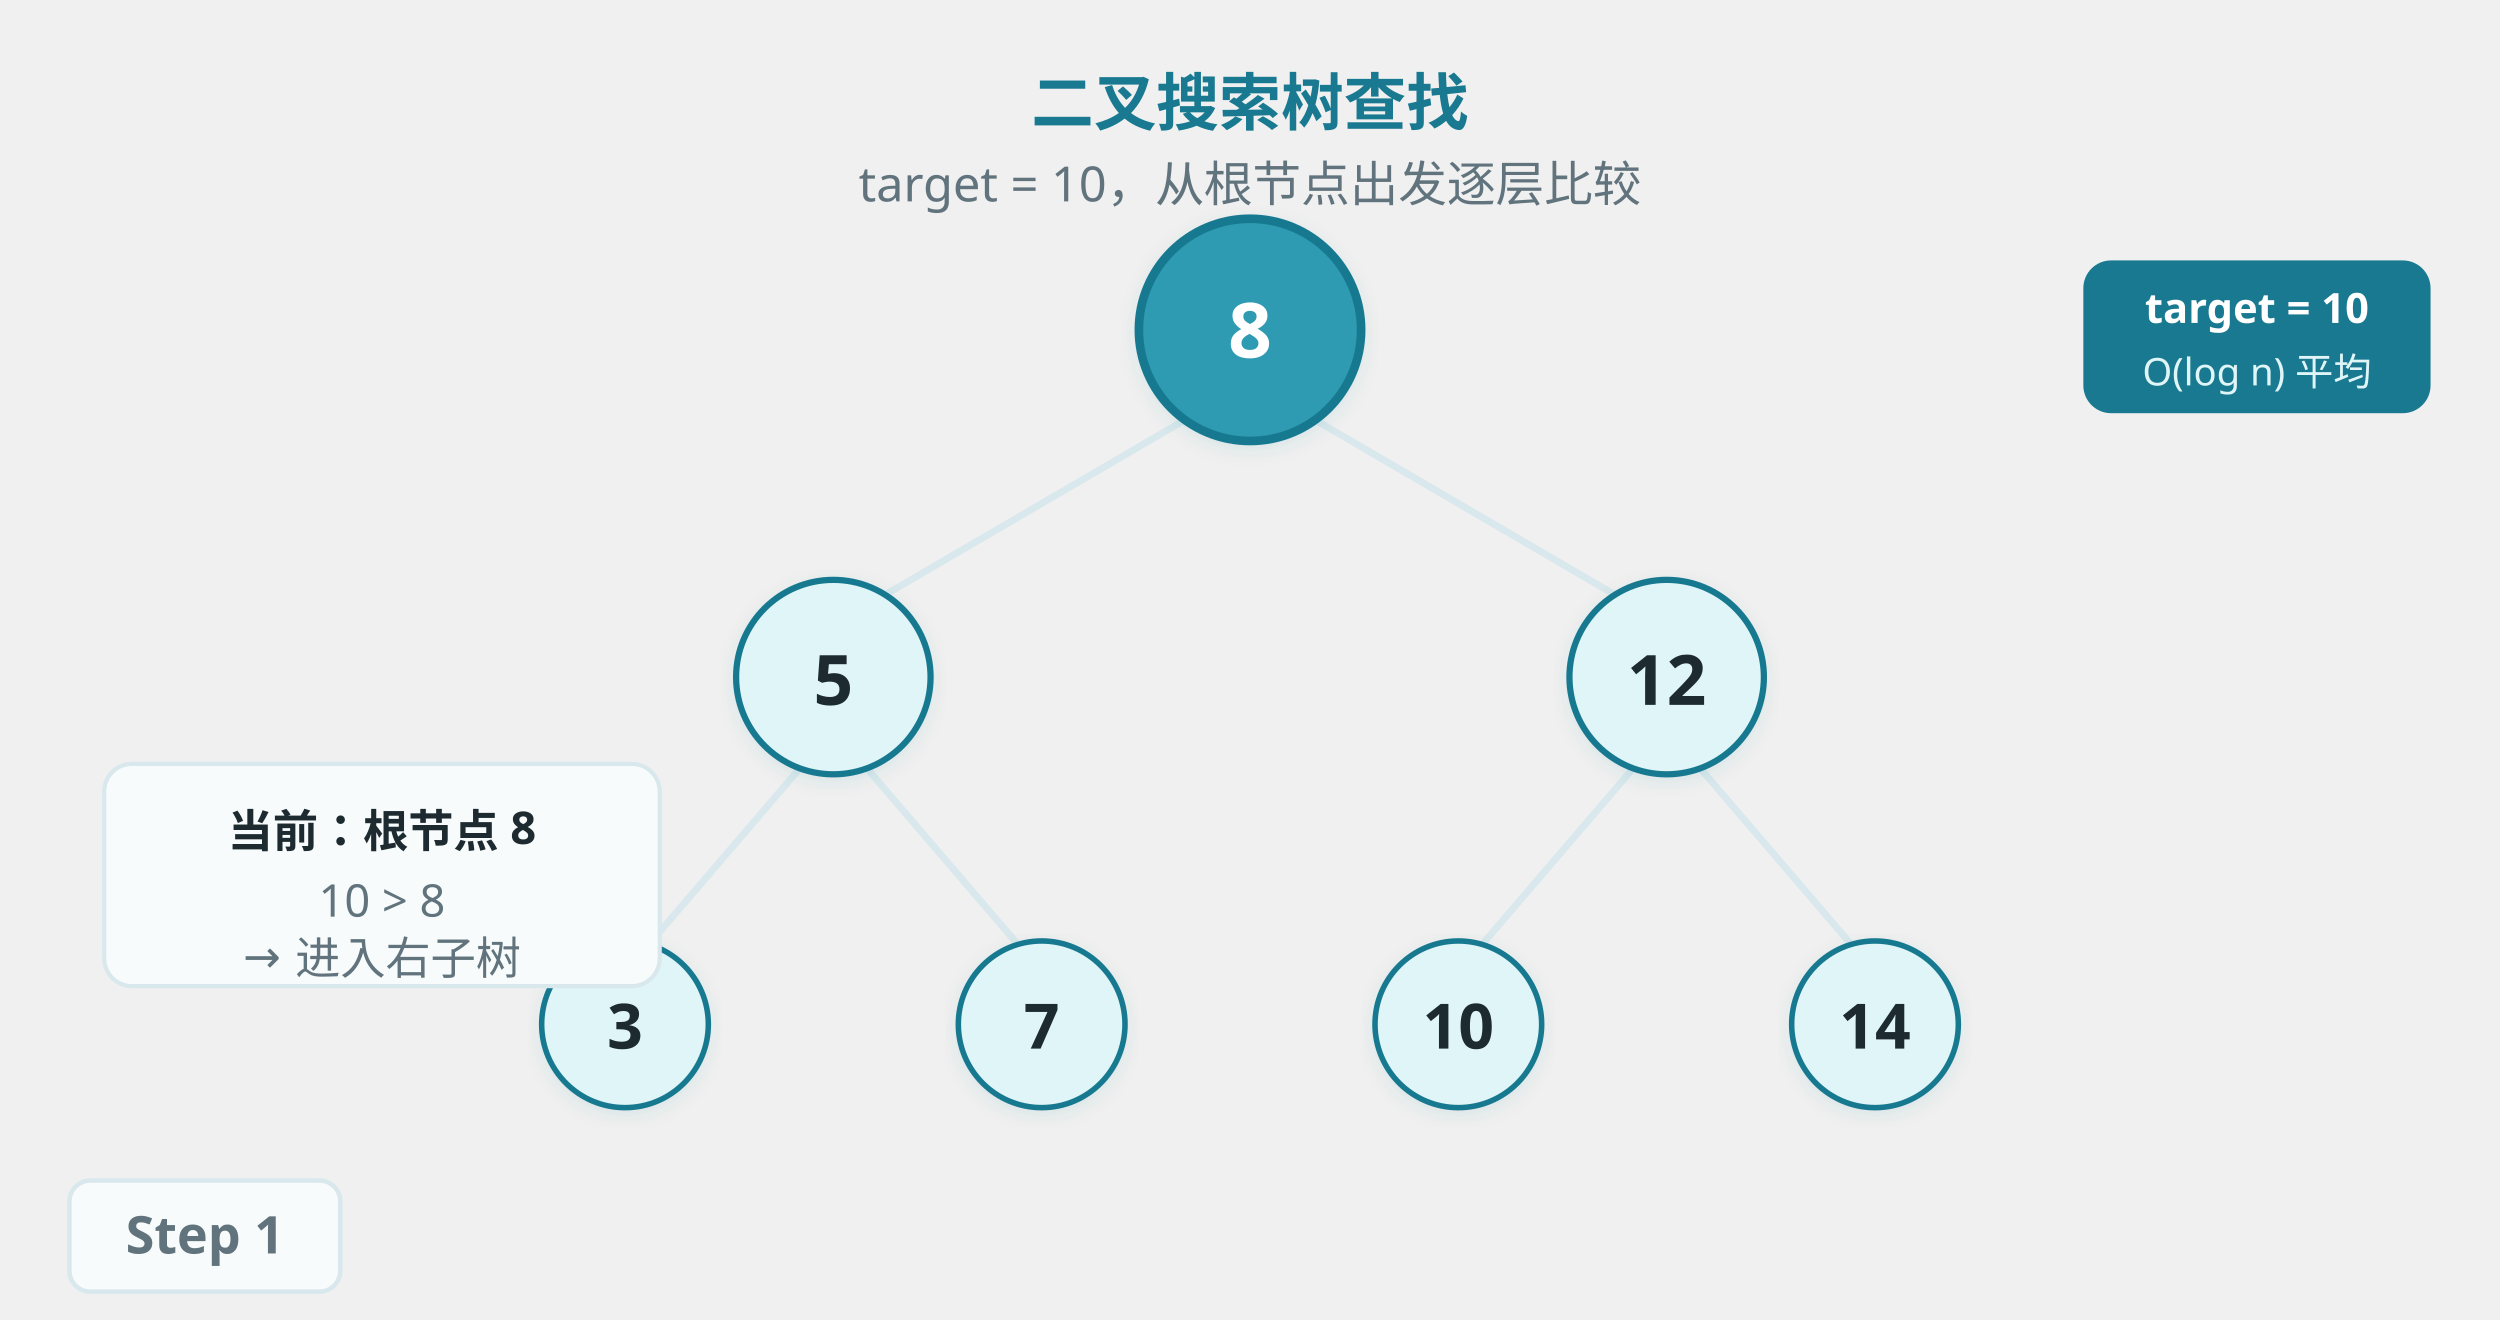
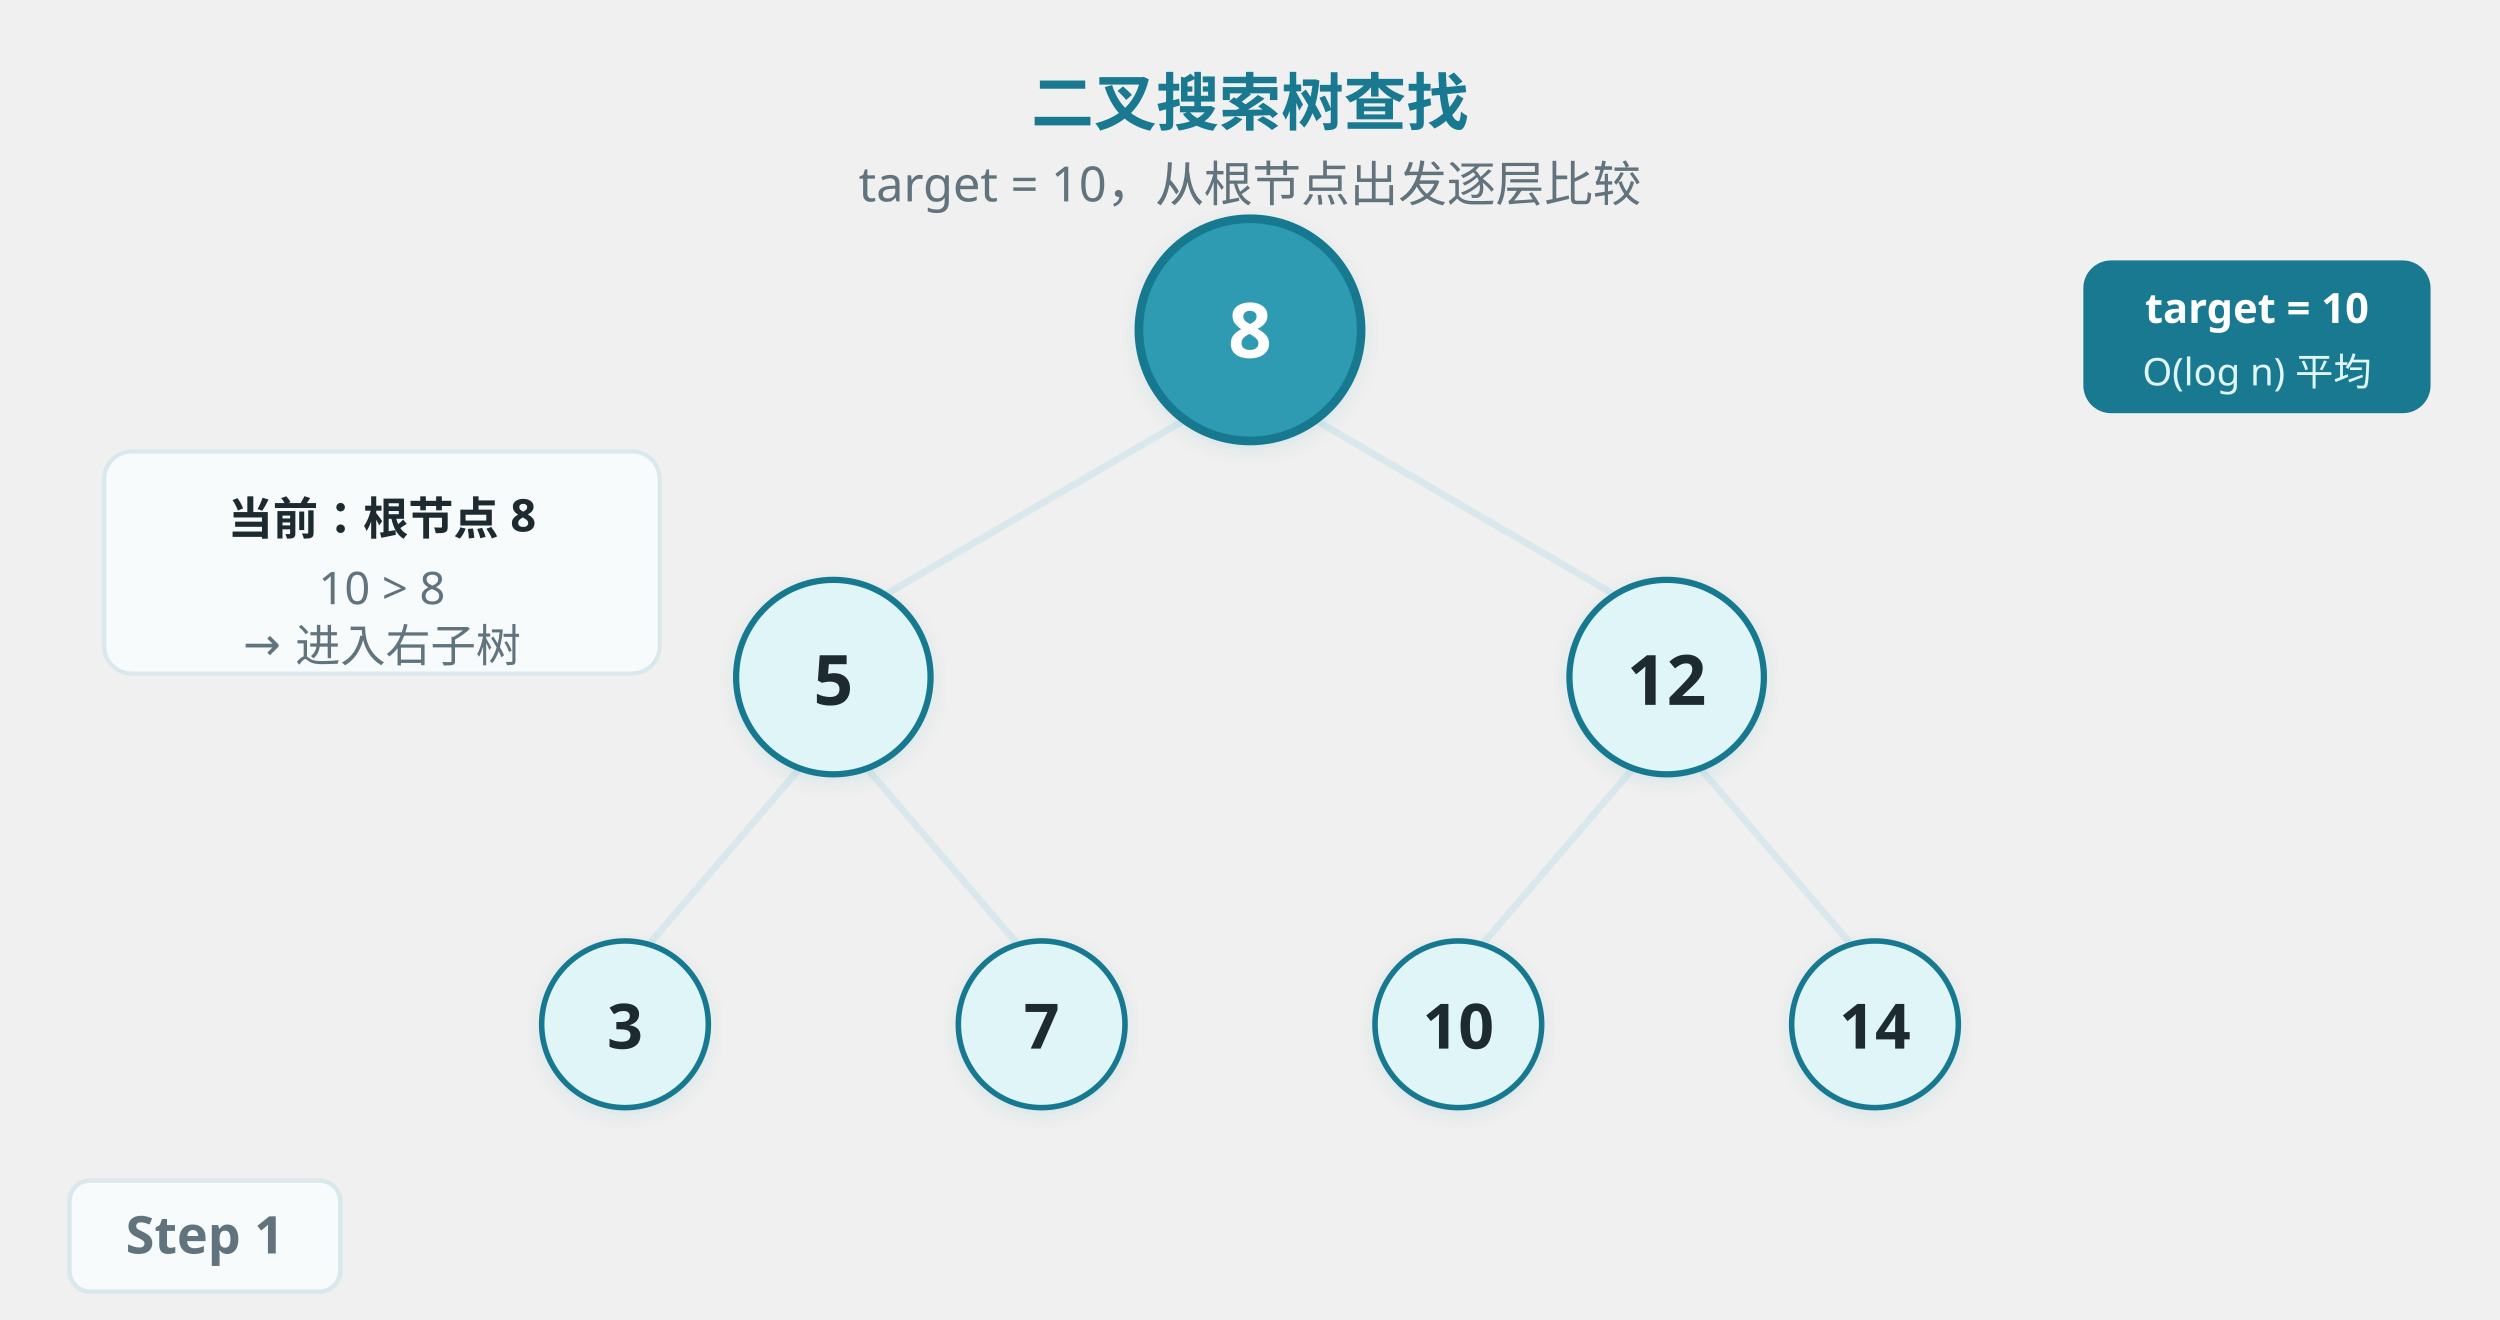
<svg xmlns="http://www.w3.org/2000/svg" viewBox="0 0 720 380" role="img" aria-label="BST查找步骤1">
  <defs>
    <filter id="sh" x="-8%" y="-8%" width="116%" height="120%">
      <feDropShadow dx="0" dy="1.5" stdDeviation="2.5" flood-color="#187990" flood-opacity=".10" />
    </filter>
  </defs>
  <text x="360" y="36" text-anchor="middle" font-family="'Microsoft YaHei',sans-serif" font-size="18" font-weight="700" fill="#187990">二叉搜索树查找</text>
  <text x="360" y="58" text-anchor="middle" font-family="'Microsoft YaHei',sans-serif" font-size="14" fill="#61737c">target = 10，从根节点出发逐层比较</text>
  <line x1="360" y1="110" x2="240" y2="180" stroke="#d8e8ec" stroke-width="2" />
  <line x1="360" y1="110" x2="480" y2="180" stroke="#d8e8ec" stroke-width="2" />
  <line x1="240" y1="210" x2="180" y2="280" stroke="#d8e8ec" stroke-width="2" />
  <line x1="240" y1="210" x2="300" y2="280" stroke="#d8e8ec" stroke-width="2" />
  <line x1="480" y1="210" x2="420" y2="280" stroke="#d8e8ec" stroke-width="2" />
  <line x1="480" y1="210" x2="540" y2="280" stroke="#d8e8ec" stroke-width="2" />
  <circle cx="360" cy="95" r="32" fill="#2d9bb3" stroke="#187990" stroke-width="2.5" filter="url(#sh)" />
  <text x="360" y="103" text-anchor="middle" font-family="'Microsoft YaHei',sans-serif" font-size="22" font-weight="700" fill="#fff">8</text>
  <circle cx="240" cy="195" r="28" fill="#dff5f7" stroke="#187990" stroke-width="1.8" filter="url(#sh)" />
  <text x="240" y="203" text-anchor="middle" font-family="'Microsoft YaHei',sans-serif" font-size="20" font-weight="700" fill="#1d2a2f">5</text>
  <circle cx="480" cy="195" r="28" fill="#dff5f7" stroke="#187990" stroke-width="1.8" filter="url(#sh)" />
  <text x="480" y="203" text-anchor="middle" font-family="'Microsoft YaHei',sans-serif" font-size="20" font-weight="700" fill="#1d2a2f">12</text>
  <circle cx="180" cy="295" r="24" fill="#dff5f7" stroke="#187990" stroke-width="1.6" filter="url(#sh)" />
  <text x="180" y="302" text-anchor="middle" font-family="'Microsoft YaHei',sans-serif" font-size="18" font-weight="700" fill="#1d2a2f">3</text>
  <circle cx="300" cy="295" r="24" fill="#dff5f7" stroke="#187990" stroke-width="1.6" filter="url(#sh)" />
  <text x="300" y="302" text-anchor="middle" font-family="'Microsoft YaHei',sans-serif" font-size="18" font-weight="700" fill="#1d2a2f">7</text>
  <circle cx="420" cy="295" r="24" fill="#dff5f7" stroke="#187990" stroke-width="1.6" filter="url(#sh)" />
  <text x="420" y="302" text-anchor="middle" font-family="'Microsoft YaHei',sans-serif" font-size="18" font-weight="700" fill="#1d2a2f">10</text>
  <circle cx="540" cy="295" r="24" fill="#dff5f7" stroke="#187990" stroke-width="1.6" filter="url(#sh)" />
  <text x="540" y="302" text-anchor="middle" font-family="'Microsoft YaHei',sans-serif" font-size="18" font-weight="700" fill="#1d2a2f">14</text>
-   <rect x="30" y="220" width="160" height="64" rx="8" fill="#f7fbfc" stroke="#d8e8ec" stroke-width="1.2" />
-   <text x="110" y="244" text-anchor="middle" font-family="'Microsoft YaHei',sans-serif" font-size="13" font-weight="700" fill="#1d2a2f">当前：根节点 8</text>
-   <text x="110" y="264" text-anchor="middle" font-family="'Microsoft YaHei',sans-serif" font-size="13" fill="#61737c">10 &gt; 8</text>
-   <text x="110" y="280" text-anchor="middle" font-family="'Microsoft YaHei',sans-serif" font-size="13" fill="#61737c">→ 进入右子树</text>
+   <rect x="30" y="130" width="160" height="64" rx="8" fill="#f7fbfc" stroke="#d8e8ec" stroke-width="1.2" />
+   <text x="110" y="154" text-anchor="middle" font-family="'Microsoft YaHei',sans-serif" font-size="13" font-weight="700" fill="#1d2a2f">当前：根节点 8</text>
+   <text x="110" y="174" text-anchor="middle" font-family="'Microsoft YaHei',sans-serif" font-size="13" fill="#61737c">10 &gt; 8</text>
+   <text x="110" y="190" text-anchor="middle" font-family="'Microsoft YaHei',sans-serif" font-size="13" fill="#61737c">→ 进入右子树</text>
  <rect x="20" y="340" width="78" height="32" rx="6" fill="#f7fbfc" stroke="#d8e8ec" stroke-width="1.3" />
  <text x="59" y="361" text-anchor="middle" font-family="'Microsoft YaHei',sans-serif" font-size="15" font-weight="700" fill="#61737c">Step 1</text>
  <rect x="600" y="75" width="100" height="44" rx="8" fill="#187990" />
  <text x="650" y="93" text-anchor="middle" font-family="'Microsoft YaHei',sans-serif" font-size="12" font-weight="700" fill="#fff">target = 10</text>
  <text x="650" y="111" text-anchor="middle" font-family="'Microsoft YaHei',sans-serif" font-size="11" fill="#dff5f7">O(log n) 平均</text>
</svg>
